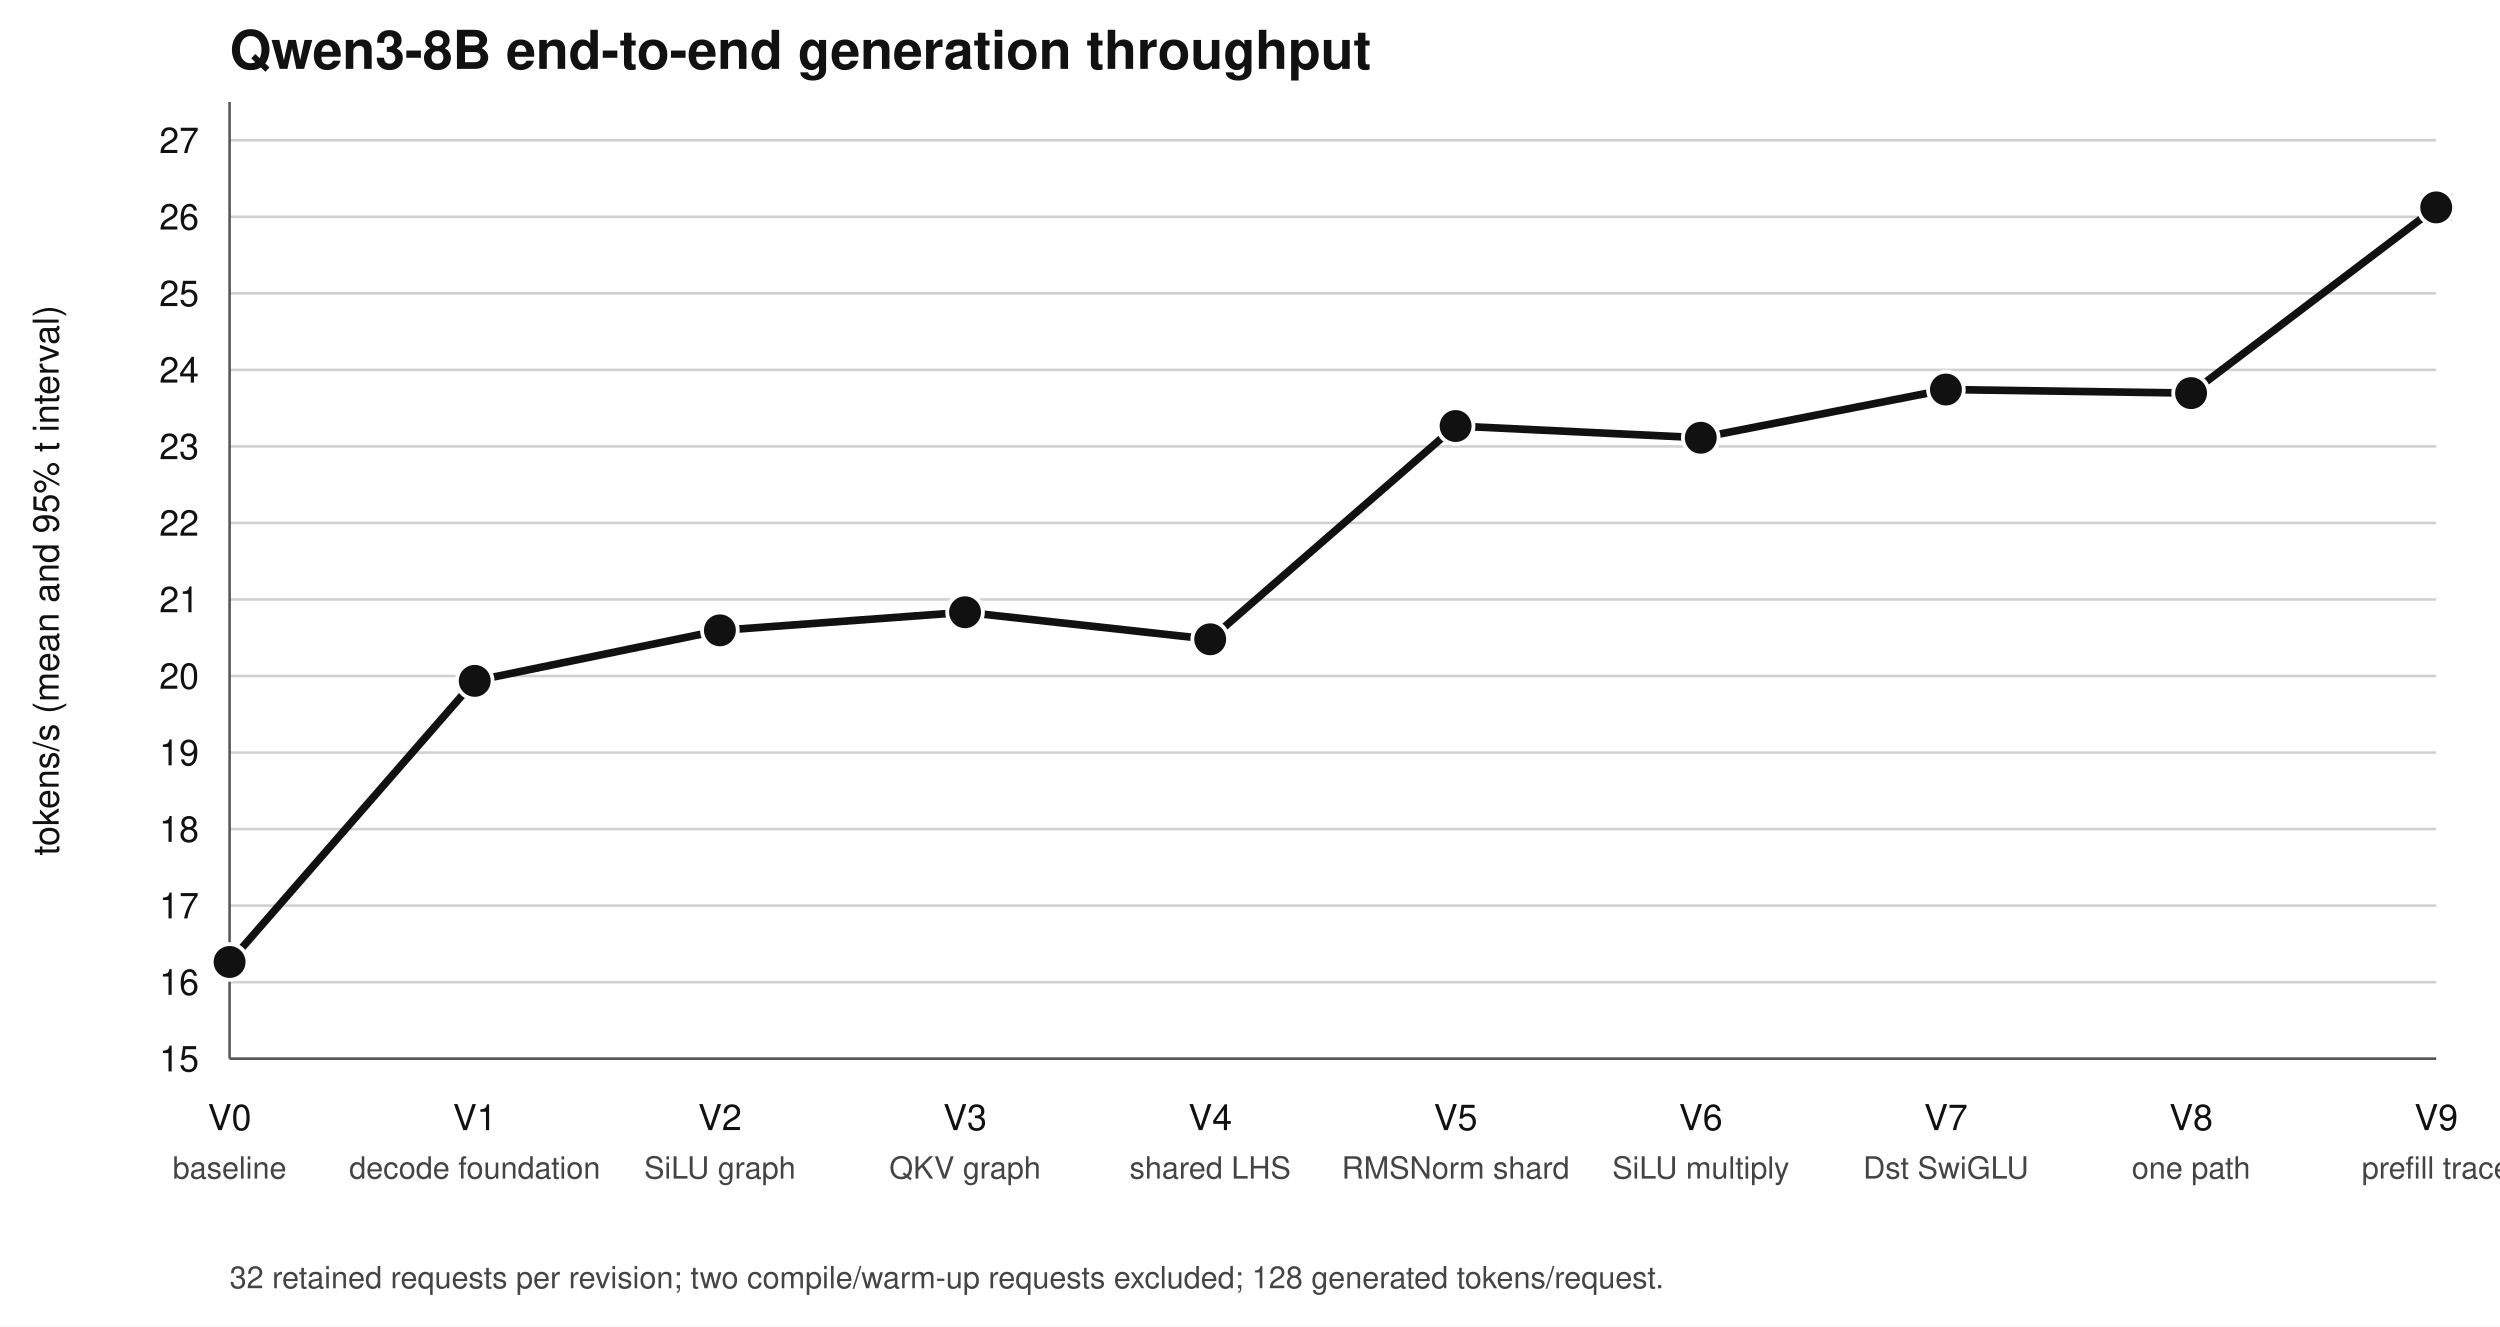
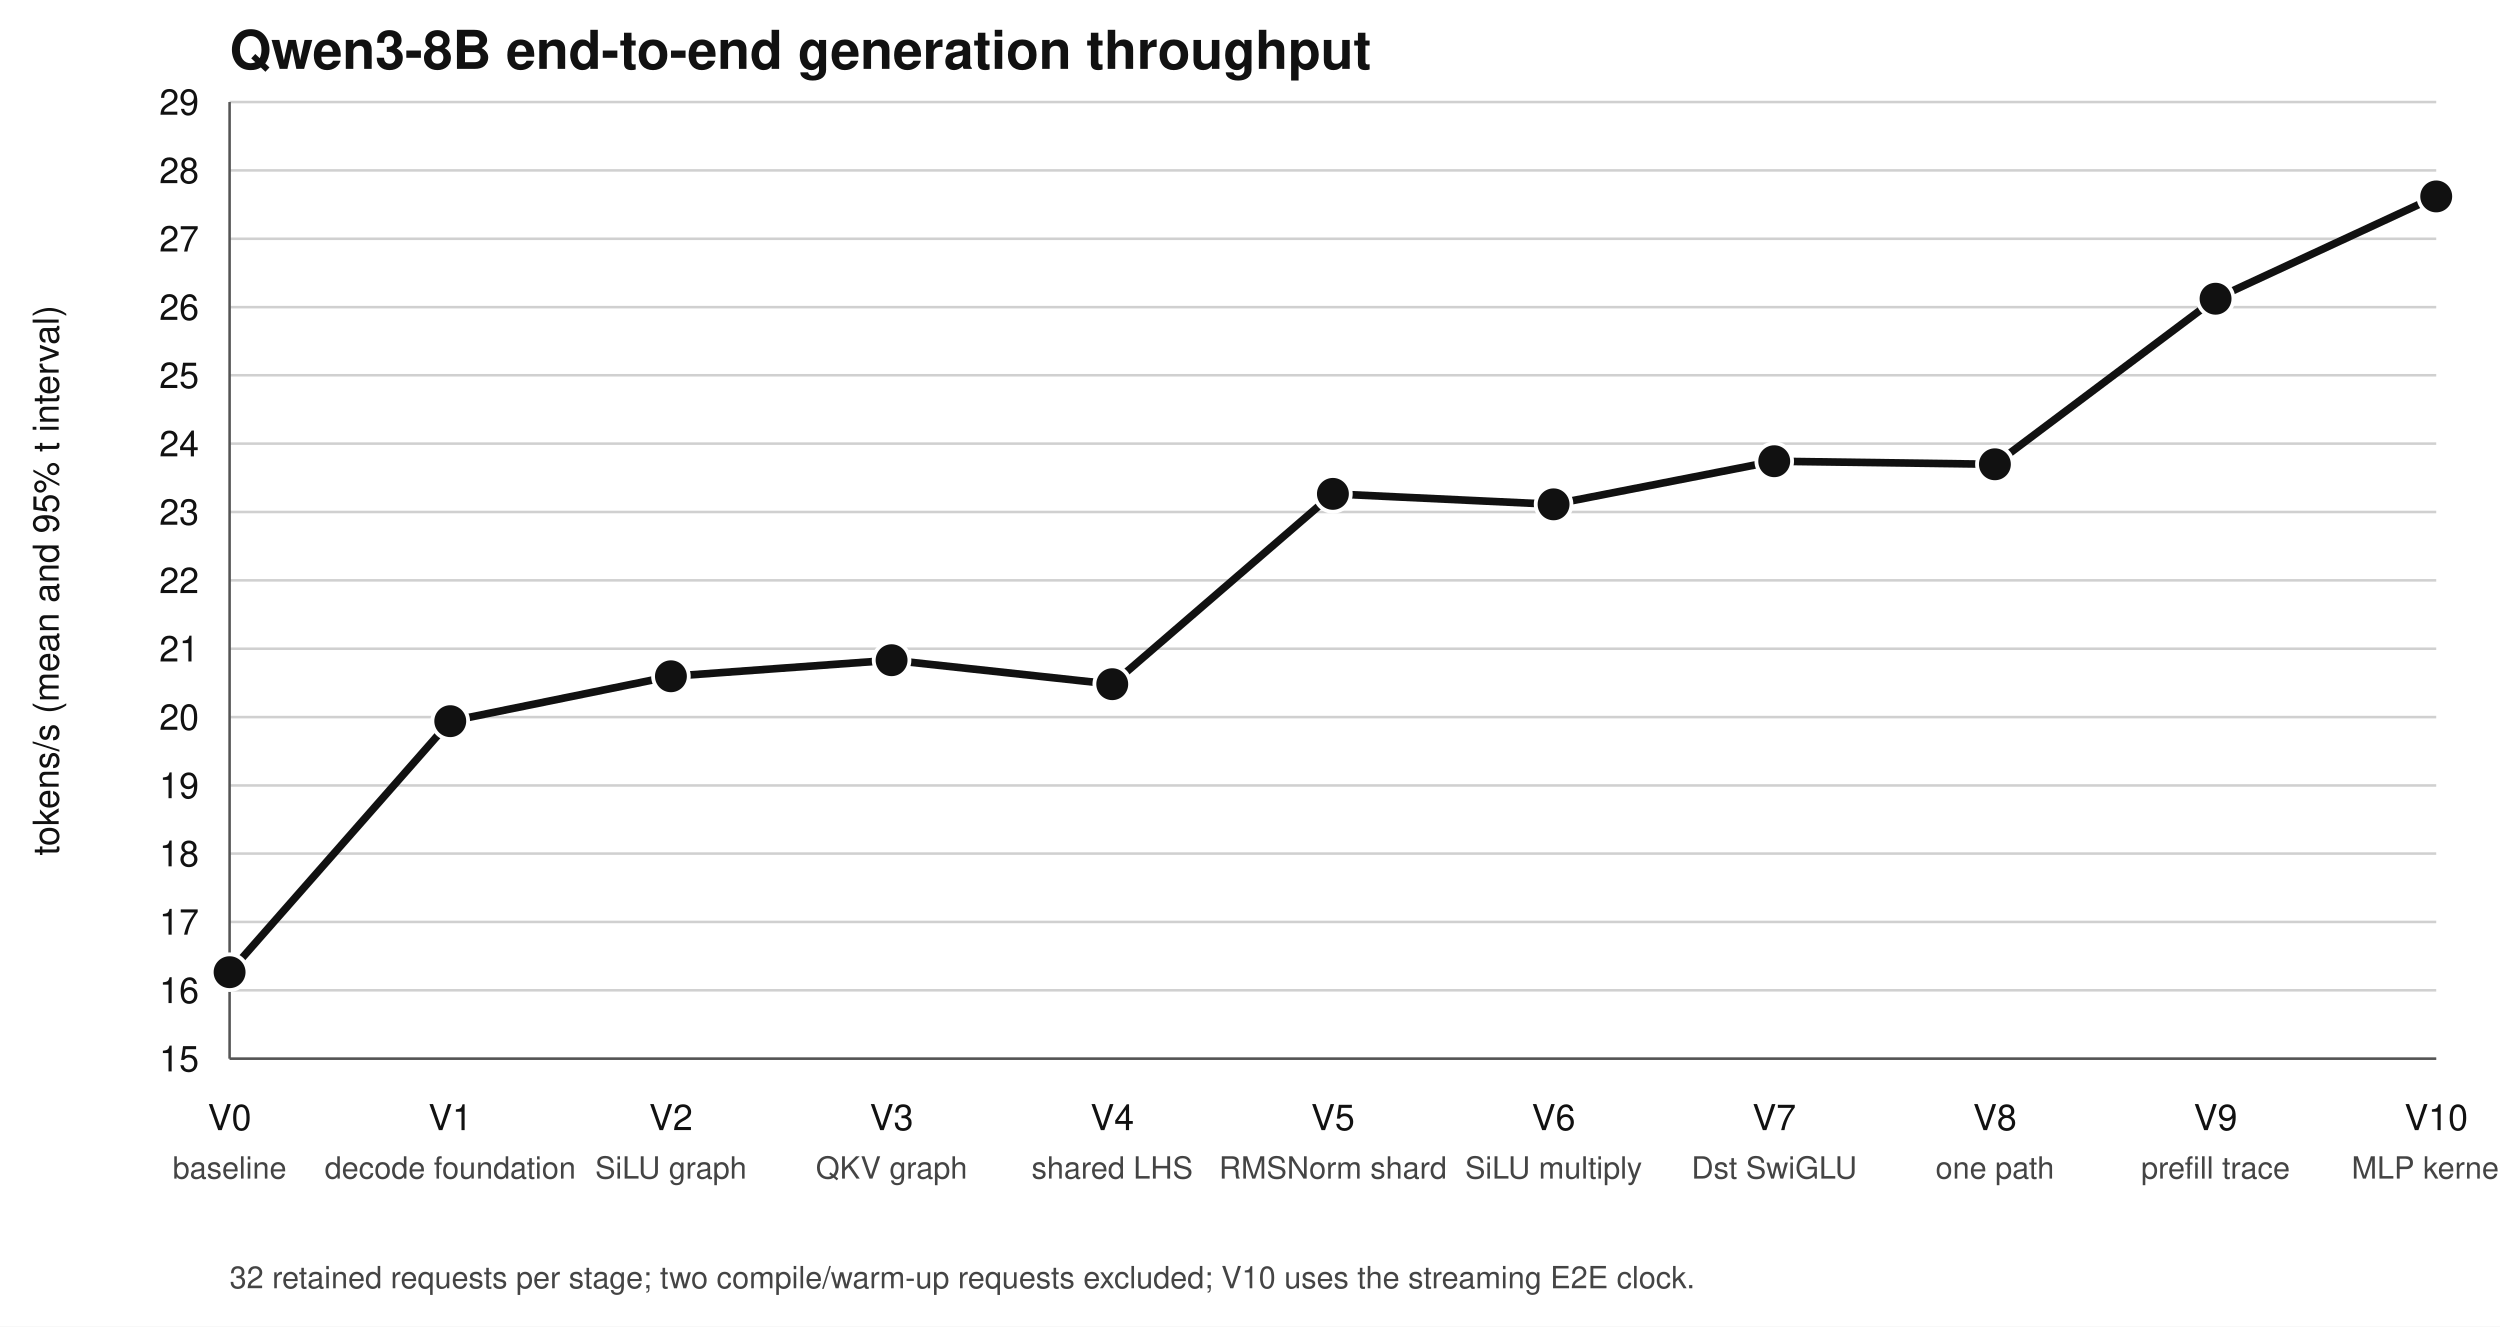
<svg xmlns="http://www.w3.org/2000/svg" width="980" height="520" viewBox="0 0 980 520">
  <rect width="100%" height="100%" fill="#ffffff" />
  <style>text{font-family:Helvetica,Arial,sans-serif;fill:#111}.axis{stroke:#555;stroke-width:1}.grid{stroke:#d0d0d0;stroke-width:1}.line{fill:none;stroke:#111;stroke-width:3}.ci{stroke:#666;stroke-width:2}.dot{fill:#111;stroke:white;stroke-width:1.5}.label{font-size:14px}.small{font-size:12px;fill:#444}.title{font-size:21px;font-weight:700}</style>
  <text x="90" y="27" class="title">Qwen3-8B end-to-end generation throughput</text>
  <line x1="90" y1="415.0" x2="955" y2="415.0" class="grid" />
  <text x="78" y="420.0" text-anchor="end" class="label">15</text>
-   <line x1="90" y1="385.0" x2="955" y2="385.0" class="grid" />
-   <text x="78" y="390.0" text-anchor="end" class="label">16</text>
-   <line x1="90" y1="355.0" x2="955" y2="355.0" class="grid" />
-   <text x="78" y="360.0" text-anchor="end" class="label">17</text>
-   <line x1="90" y1="325.0" x2="955" y2="325.0" class="grid" />
-   <text x="78" y="330.0" text-anchor="end" class="label">18</text>
-   <line x1="90" y1="295.0" x2="955" y2="295.0" class="grid" />
-   <text x="78" y="300.0" text-anchor="end" class="label">19</text>
-   <line x1="90" y1="265.0" x2="955" y2="265.0" class="grid" />
-   <text x="78" y="270.0" text-anchor="end" class="label">20</text>
-   <line x1="90" y1="235.0" x2="955" y2="235.0" class="grid" />
-   <text x="78" y="240.0" text-anchor="end" class="label">21</text>
-   <line x1="90" y1="205.0" x2="955" y2="205.0" class="grid" />
-   <text x="78" y="210.0" text-anchor="end" class="label">22</text>
-   <line x1="90" y1="175.0" x2="955" y2="175.0" class="grid" />
-   <text x="78" y="180.0" text-anchor="end" class="label">23</text>
-   <line x1="90" y1="145.0" x2="955" y2="145.0" class="grid" />
-   <text x="78" y="150.0" text-anchor="end" class="label">24</text>
-   <line x1="90" y1="115.0" x2="955" y2="115.0" class="grid" />
-   <text x="78" y="120.0" text-anchor="end" class="label">25</text>
-   <line x1="90" y1="85.0" x2="955" y2="85.0" class="grid" />
-   <text x="78" y="90.0" text-anchor="end" class="label">26</text>
-   <line x1="90" y1="55.0" x2="955" y2="55.0" class="grid" />
-   <text x="78" y="60.0" text-anchor="end" class="label">27</text>
+   <line x1="90" y1="388.2" x2="955" y2="388.2" class="grid" />
+   <text x="78" y="393.2" text-anchor="end" class="label">16</text>
+   <line x1="90" y1="361.4" x2="955" y2="361.4" class="grid" />
+   <text x="78" y="366.4" text-anchor="end" class="label">17</text>
+   <line x1="90" y1="334.6" x2="955" y2="334.6" class="grid" />
+   <text x="78" y="339.6" text-anchor="end" class="label">18</text>
+   <line x1="90" y1="307.9" x2="955" y2="307.9" class="grid" />
+   <text x="78" y="312.9" text-anchor="end" class="label">19</text>
+   <line x1="90" y1="281.1" x2="955" y2="281.1" class="grid" />
+   <text x="78" y="286.1" text-anchor="end" class="label">20</text>
+   <line x1="90" y1="254.3" x2="955" y2="254.3" class="grid" />
+   <text x="78" y="259.3" text-anchor="end" class="label">21</text>
+   <line x1="90" y1="227.5" x2="955" y2="227.5" class="grid" />
+   <text x="78" y="232.5" text-anchor="end" class="label">22</text>
+   <line x1="90" y1="200.7" x2="955" y2="200.7" class="grid" />
+   <text x="78" y="205.7" text-anchor="end" class="label">23</text>
+   <line x1="90" y1="173.9" x2="955" y2="173.9" class="grid" />
+   <text x="78" y="178.9" text-anchor="end" class="label">24</text>
+   <line x1="90" y1="147.1" x2="955" y2="147.1" class="grid" />
+   <text x="78" y="152.1" text-anchor="end" class="label">25</text>
+   <line x1="90" y1="120.4" x2="955" y2="120.4" class="grid" />
+   <text x="78" y="125.4" text-anchor="end" class="label">26</text>
+   <line x1="90" y1="93.6" x2="955" y2="93.6" class="grid" />
+   <text x="78" y="98.6" text-anchor="end" class="label">27</text>
+   <line x1="90" y1="66.8" x2="955" y2="66.8" class="grid" />
+   <text x="78" y="71.8" text-anchor="end" class="label">28</text>
+   <line x1="90" y1="40.0" x2="955" y2="40.0" class="grid" />
+   <text x="78" y="45.0" text-anchor="end" class="label">29</text>
  <line x1="90" y1="40" x2="90" y2="415" class="axis" />
  <line x1="90" y1="415" x2="955" y2="415" class="axis" />
-   <polyline points="90.0,377.1 186.1,266.9 282.2,247.1 378.3,240.0 474.4,250.6 570.6,167.0 666.7,171.6 762.8,152.7 858.9,154.1 955.0,81.3" class="line" />
-   <line x1="90.0" y1="375.7" x2="90.0" y2="378.4" class="ci" />
-   <line x1="84.0" y1="375.7" x2="96.0" y2="375.7" class="ci" />
-   <line x1="84.0" y1="378.4" x2="96.0" y2="378.4" class="ci" />
-   <circle cx="90.0" cy="377.1" r="7" class="dot" />
+   <polyline points="90.0,381.1 176.5,282.7 263.0,265.1 349.5,258.8 436.0,268.2 522.5,193.6 609.0,197.7 695.5,180.8 782.0,182.0 868.5,117.1 955.0,77.0" class="line" />
+   <line x1="90.0" y1="379.9" x2="90.0" y2="382.4" class="ci" />
+   <line x1="84.0" y1="379.9" x2="96.0" y2="379.9" class="ci" />
+   <line x1="84.0" y1="382.4" x2="96.0" y2="382.4" class="ci" />
+   <circle cx="90.0" cy="381.1" r="7" class="dot" />
  <text x="90.0" y="443" text-anchor="middle" class="label">V0</text>
  <text x="90.0" y="462" text-anchor="middle" class="small">baseline</text>
-   <line x1="186.1" y1="263.8" x2="186.1" y2="269.9" class="ci" />
-   <line x1="180.1" y1="263.8" x2="192.1" y2="263.8" class="ci" />
-   <line x1="180.1" y1="269.9" x2="192.1" y2="269.9" class="ci" />
-   <circle cx="186.1" cy="266.9" r="7" class="dot" />
-   <text x="186.1" y="443" text-anchor="middle" class="label">V1</text>
-   <text x="186.1" y="462" text-anchor="middle" class="small">decode foundation</text>
-   <line x1="282.2" y1="244.1" x2="282.2" y2="250.2" class="ci" />
-   <line x1="276.2" y1="244.1" x2="288.2" y2="244.1" class="ci" />
-   <line x1="276.2" y1="250.2" x2="288.2" y2="250.2" class="ci" />
-   <circle cx="282.2" cy="247.1" r="7" class="dot" />
-   <text x="282.2" y="443" text-anchor="middle" class="label">V2</text>
-   <text x="282.2" y="462" text-anchor="middle" class="small">SiLU graph</text>
-   <line x1="378.3" y1="236.9" x2="378.3" y2="243.2" class="ci" />
-   <line x1="372.3" y1="236.9" x2="384.3" y2="236.9" class="ci" />
-   <line x1="372.3" y1="243.2" x2="384.3" y2="243.2" class="ci" />
-   <circle cx="378.3" cy="240.0" r="7" class="dot" />
-   <text x="378.3" y="443" text-anchor="middle" class="label">V3</text>
-   <text x="378.3" y="462" text-anchor="middle" class="small">QKV graph</text>
-   <line x1="474.4" y1="247.2" x2="474.4" y2="254.1" class="ci" />
-   <line x1="468.4" y1="247.2" x2="480.4" y2="247.2" class="ci" />
-   <line x1="468.4" y1="254.1" x2="480.4" y2="254.1" class="ci" />
-   <circle cx="474.4" cy="250.6" r="7" class="dot" />
-   <text x="474.4" y="443" text-anchor="middle" class="label">V4</text>
-   <text x="474.4" y="462" text-anchor="middle" class="small">shared LHS</text>
-   <line x1="570.6" y1="164.5" x2="570.6" y2="169.6" class="ci" />
-   <line x1="564.6" y1="164.5" x2="576.6" y2="164.5" class="ci" />
-   <line x1="564.6" y1="169.6" x2="576.6" y2="169.6" class="ci" />
-   <circle cx="570.6" cy="167.0" r="7" class="dot" />
-   <text x="570.6" y="443" text-anchor="middle" class="label">V5</text>
-   <text x="570.6" y="462" text-anchor="middle" class="small">RMSNorm shard</text>
-   <line x1="666.7" y1="168.4" x2="666.7" y2="174.8" class="ci" />
-   <line x1="660.7" y1="168.4" x2="672.7" y2="168.4" class="ci" />
-   <line x1="660.7" y1="174.8" x2="672.7" y2="174.8" class="ci" />
-   <circle cx="666.7" cy="171.6" r="7" class="dot" />
-   <text x="666.7" y="443" text-anchor="middle" class="label">V6</text>
-   <text x="666.7" y="462" text-anchor="middle" class="small">SiLU multiply</text>
-   <line x1="762.8" y1="149.3" x2="762.8" y2="156.0" class="ci" />
-   <line x1="756.8" y1="149.3" x2="768.8" y2="149.3" class="ci" />
-   <line x1="756.8" y1="156.0" x2="768.8" y2="156.0" class="ci" />
-   <circle cx="762.8" cy="152.7" r="7" class="dot" />
-   <text x="762.8" y="443" text-anchor="middle" class="label">V7</text>
-   <text x="762.8" y="462" text-anchor="middle" class="small">Dst SwiGLU</text>
-   <line x1="858.9" y1="151.1" x2="858.9" y2="157.0" class="ci" />
-   <line x1="852.9" y1="151.1" x2="864.9" y2="151.1" class="ci" />
-   <line x1="852.9" y1="157.0" x2="864.9" y2="157.0" class="ci" />
-   <circle cx="858.9" cy="154.1" r="7" class="dot" />
-   <text x="858.9" y="443" text-anchor="middle" class="label">V8</text>
-   <text x="858.9" y="462" text-anchor="middle" class="small">one path</text>
-   <line x1="955.0" y1="77.1" x2="955.0" y2="85.6" class="ci" />
-   <line x1="949.0" y1="77.1" x2="961.0" y2="77.1" class="ci" />
-   <line x1="949.0" y1="85.6" x2="961.0" y2="85.6" class="ci" />
-   <circle cx="955.0" cy="81.3" r="7" class="dot" />
-   <text x="955.0" y="443" text-anchor="middle" class="label">V9</text>
-   <text x="955.0" y="462" text-anchor="middle" class="small">prefill trace</text>
+   <line x1="176.5" y1="280.0" x2="176.5" y2="285.5" class="ci" />
+   <line x1="170.5" y1="280.0" x2="182.5" y2="280.0" class="ci" />
+   <line x1="170.5" y1="285.5" x2="182.5" y2="285.5" class="ci" />
+   <circle cx="176.5" cy="282.7" r="7" class="dot" />
+   <text x="176.5" y="443" text-anchor="middle" class="label">V1</text>
+   <text x="176.5" y="462" text-anchor="middle" class="small">decode foundation</text>
+   <line x1="263.0" y1="262.4" x2="263.0" y2="267.8" class="ci" />
+   <line x1="257.0" y1="262.4" x2="269.0" y2="262.4" class="ci" />
+   <line x1="257.0" y1="267.8" x2="269.0" y2="267.8" class="ci" />
+   <circle cx="263.0" cy="265.1" r="7" class="dot" />
+   <text x="263.0" y="443" text-anchor="middle" class="label">V2</text>
+   <text x="263.0" y="462" text-anchor="middle" class="small">SiLU graph</text>
+   <line x1="349.5" y1="256.0" x2="349.5" y2="261.6" class="ci" />
+   <line x1="343.5" y1="256.0" x2="355.5" y2="256.0" class="ci" />
+   <line x1="343.5" y1="261.6" x2="355.5" y2="261.6" class="ci" />
+   <circle cx="349.5" cy="258.8" r="7" class="dot" />
+   <text x="349.5" y="443" text-anchor="middle" class="label">V3</text>
+   <text x="349.5" y="462" text-anchor="middle" class="small">QKV graph</text>
+   <line x1="436.0" y1="265.1" x2="436.0" y2="271.3" class="ci" />
+   <line x1="430.0" y1="265.1" x2="442.0" y2="265.1" class="ci" />
+   <line x1="430.0" y1="271.3" x2="442.0" y2="271.3" class="ci" />
+   <circle cx="436.0" cy="268.2" r="7" class="dot" />
+   <text x="436.0" y="443" text-anchor="middle" class="label">V4</text>
+   <text x="436.0" y="462" text-anchor="middle" class="small">shared LHS</text>
+   <line x1="522.5" y1="191.3" x2="522.5" y2="195.9" class="ci" />
+   <line x1="516.5" y1="191.3" x2="528.5" y2="191.3" class="ci" />
+   <line x1="516.5" y1="195.9" x2="528.5" y2="195.9" class="ci" />
+   <circle cx="522.5" cy="193.6" r="7" class="dot" />
+   <text x="522.5" y="443" text-anchor="middle" class="label">V5</text>
+   <text x="522.5" y="462" text-anchor="middle" class="small">RMSNorm shard</text>
+   <line x1="609.0" y1="194.8" x2="609.0" y2="200.5" class="ci" />
+   <line x1="603.0" y1="194.8" x2="615.0" y2="194.8" class="ci" />
+   <line x1="603.0" y1="200.5" x2="615.0" y2="200.5" class="ci" />
+   <circle cx="609.0" cy="197.7" r="7" class="dot" />
+   <text x="609.0" y="443" text-anchor="middle" class="label">V6</text>
+   <text x="609.0" y="462" text-anchor="middle" class="small">SiLU multiply</text>
+   <line x1="695.5" y1="177.8" x2="695.5" y2="183.8" class="ci" />
+   <line x1="689.5" y1="177.8" x2="701.5" y2="177.8" class="ci" />
+   <line x1="689.5" y1="183.8" x2="701.5" y2="183.8" class="ci" />
+   <circle cx="695.5" cy="180.8" r="7" class="dot" />
+   <text x="695.5" y="443" text-anchor="middle" class="label">V7</text>
+   <text x="695.5" y="462" text-anchor="middle" class="small">Dst SwiGLU</text>
+   <line x1="782.0" y1="179.4" x2="782.0" y2="184.7" class="ci" />
+   <line x1="776.0" y1="179.4" x2="788.0" y2="179.4" class="ci" />
+   <line x1="776.0" y1="184.7" x2="788.0" y2="184.7" class="ci" />
+   <circle cx="782.0" cy="182.0" r="7" class="dot" />
+   <text x="782.0" y="443" text-anchor="middle" class="label">V8</text>
+   <text x="782.0" y="462" text-anchor="middle" class="small">one path</text>
+   <line x1="868.5" y1="113.3" x2="868.5" y2="120.9" class="ci" />
+   <line x1="862.5" y1="113.3" x2="874.5" y2="113.3" class="ci" />
+   <line x1="862.5" y1="120.9" x2="874.5" y2="120.9" class="ci" />
+   <circle cx="868.5" cy="117.1" r="7" class="dot" />
+   <text x="868.5" y="443" text-anchor="middle" class="label">V9</text>
+   <text x="868.5" y="462" text-anchor="middle" class="small">prefill trace</text>
+   <line x1="955.0" y1="73.9" x2="955.0" y2="80.1" class="ci" />
+   <line x1="949.0" y1="73.9" x2="961.0" y2="73.9" class="ci" />
+   <line x1="949.0" y1="80.1" x2="961.0" y2="80.1" class="ci" />
+   <circle cx="955.0" cy="77.0" r="7" class="dot" />
+   <text x="955.0" y="443" text-anchor="middle" class="label">V10</text>
+   <text x="955.0" y="462" text-anchor="middle" class="small">MLP kernels</text>
  <text transform="translate(23 227.5) rotate(-90)" text-anchor="middle" class="label">tokens/s (mean and 95% t interval)</text>
-   <text x="90" y="505" class="small">32 retained requests per revision; two compile/warm-up requests excluded; 128 generated tokens/request.</text>
+   <text x="90" y="505" class="small">32 retained requests per stage; two compile/warm-up requests excluded; V10 uses the streaming E2E clock.</text>
</svg>
